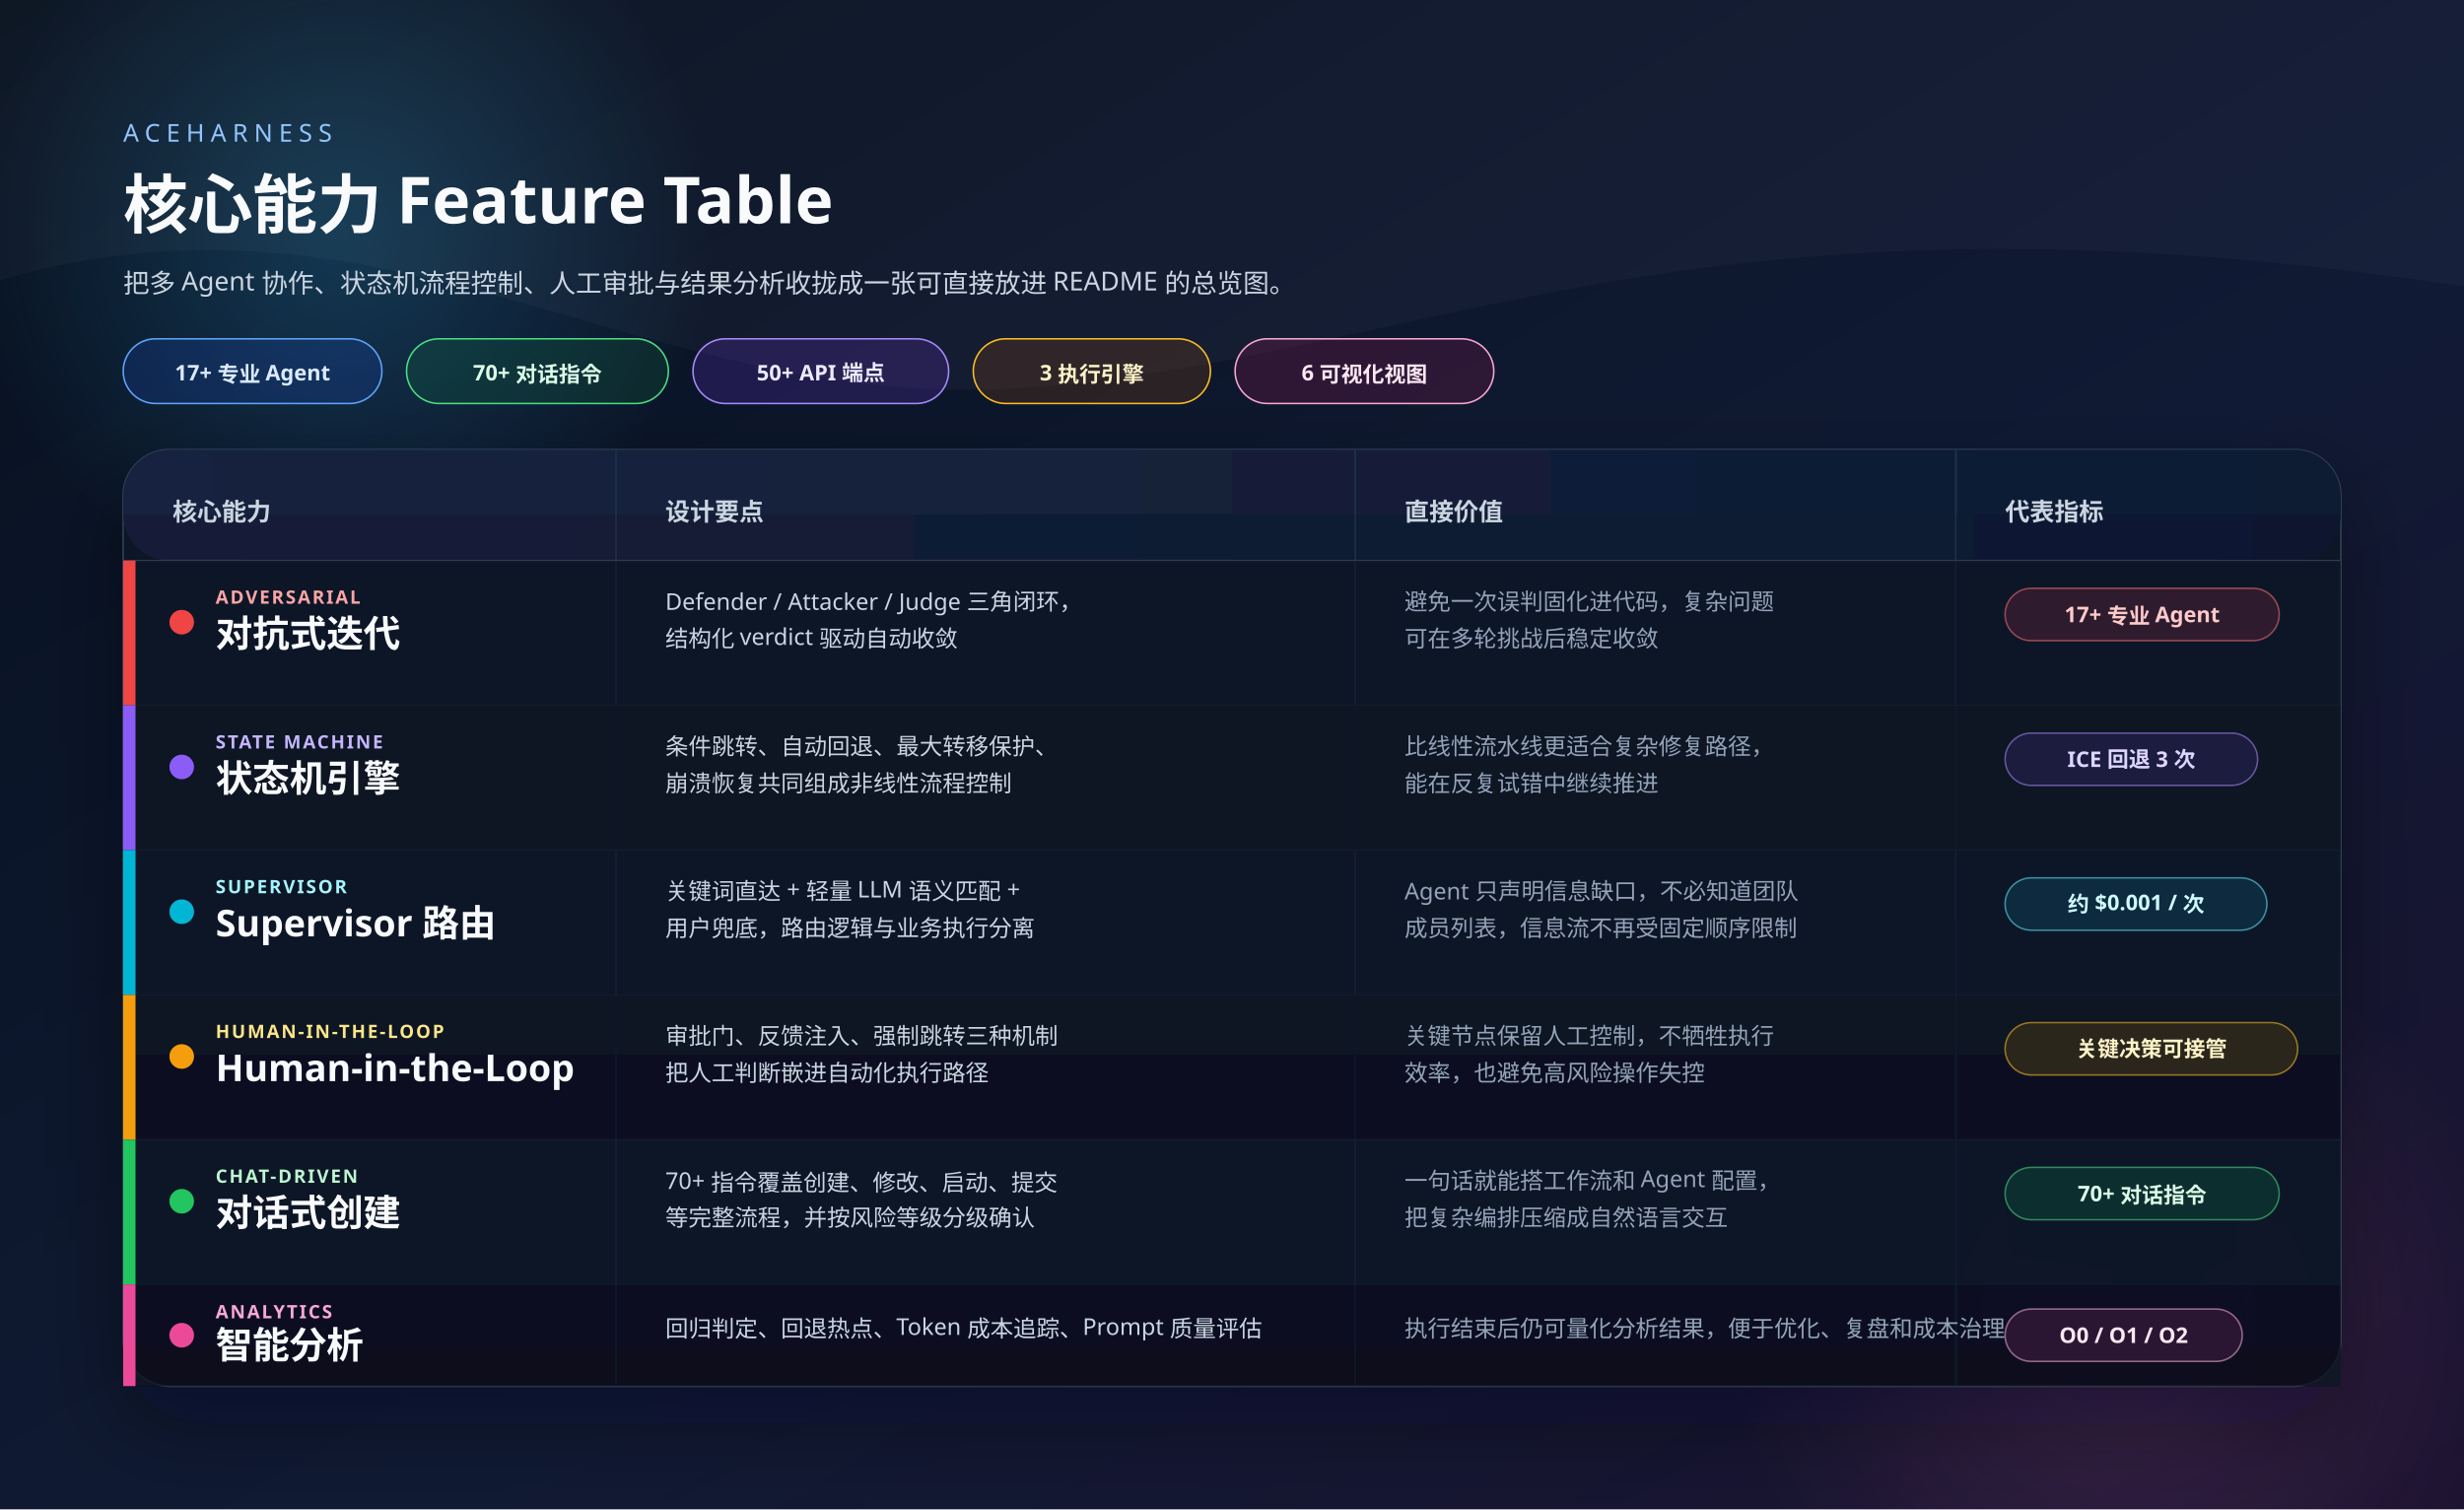
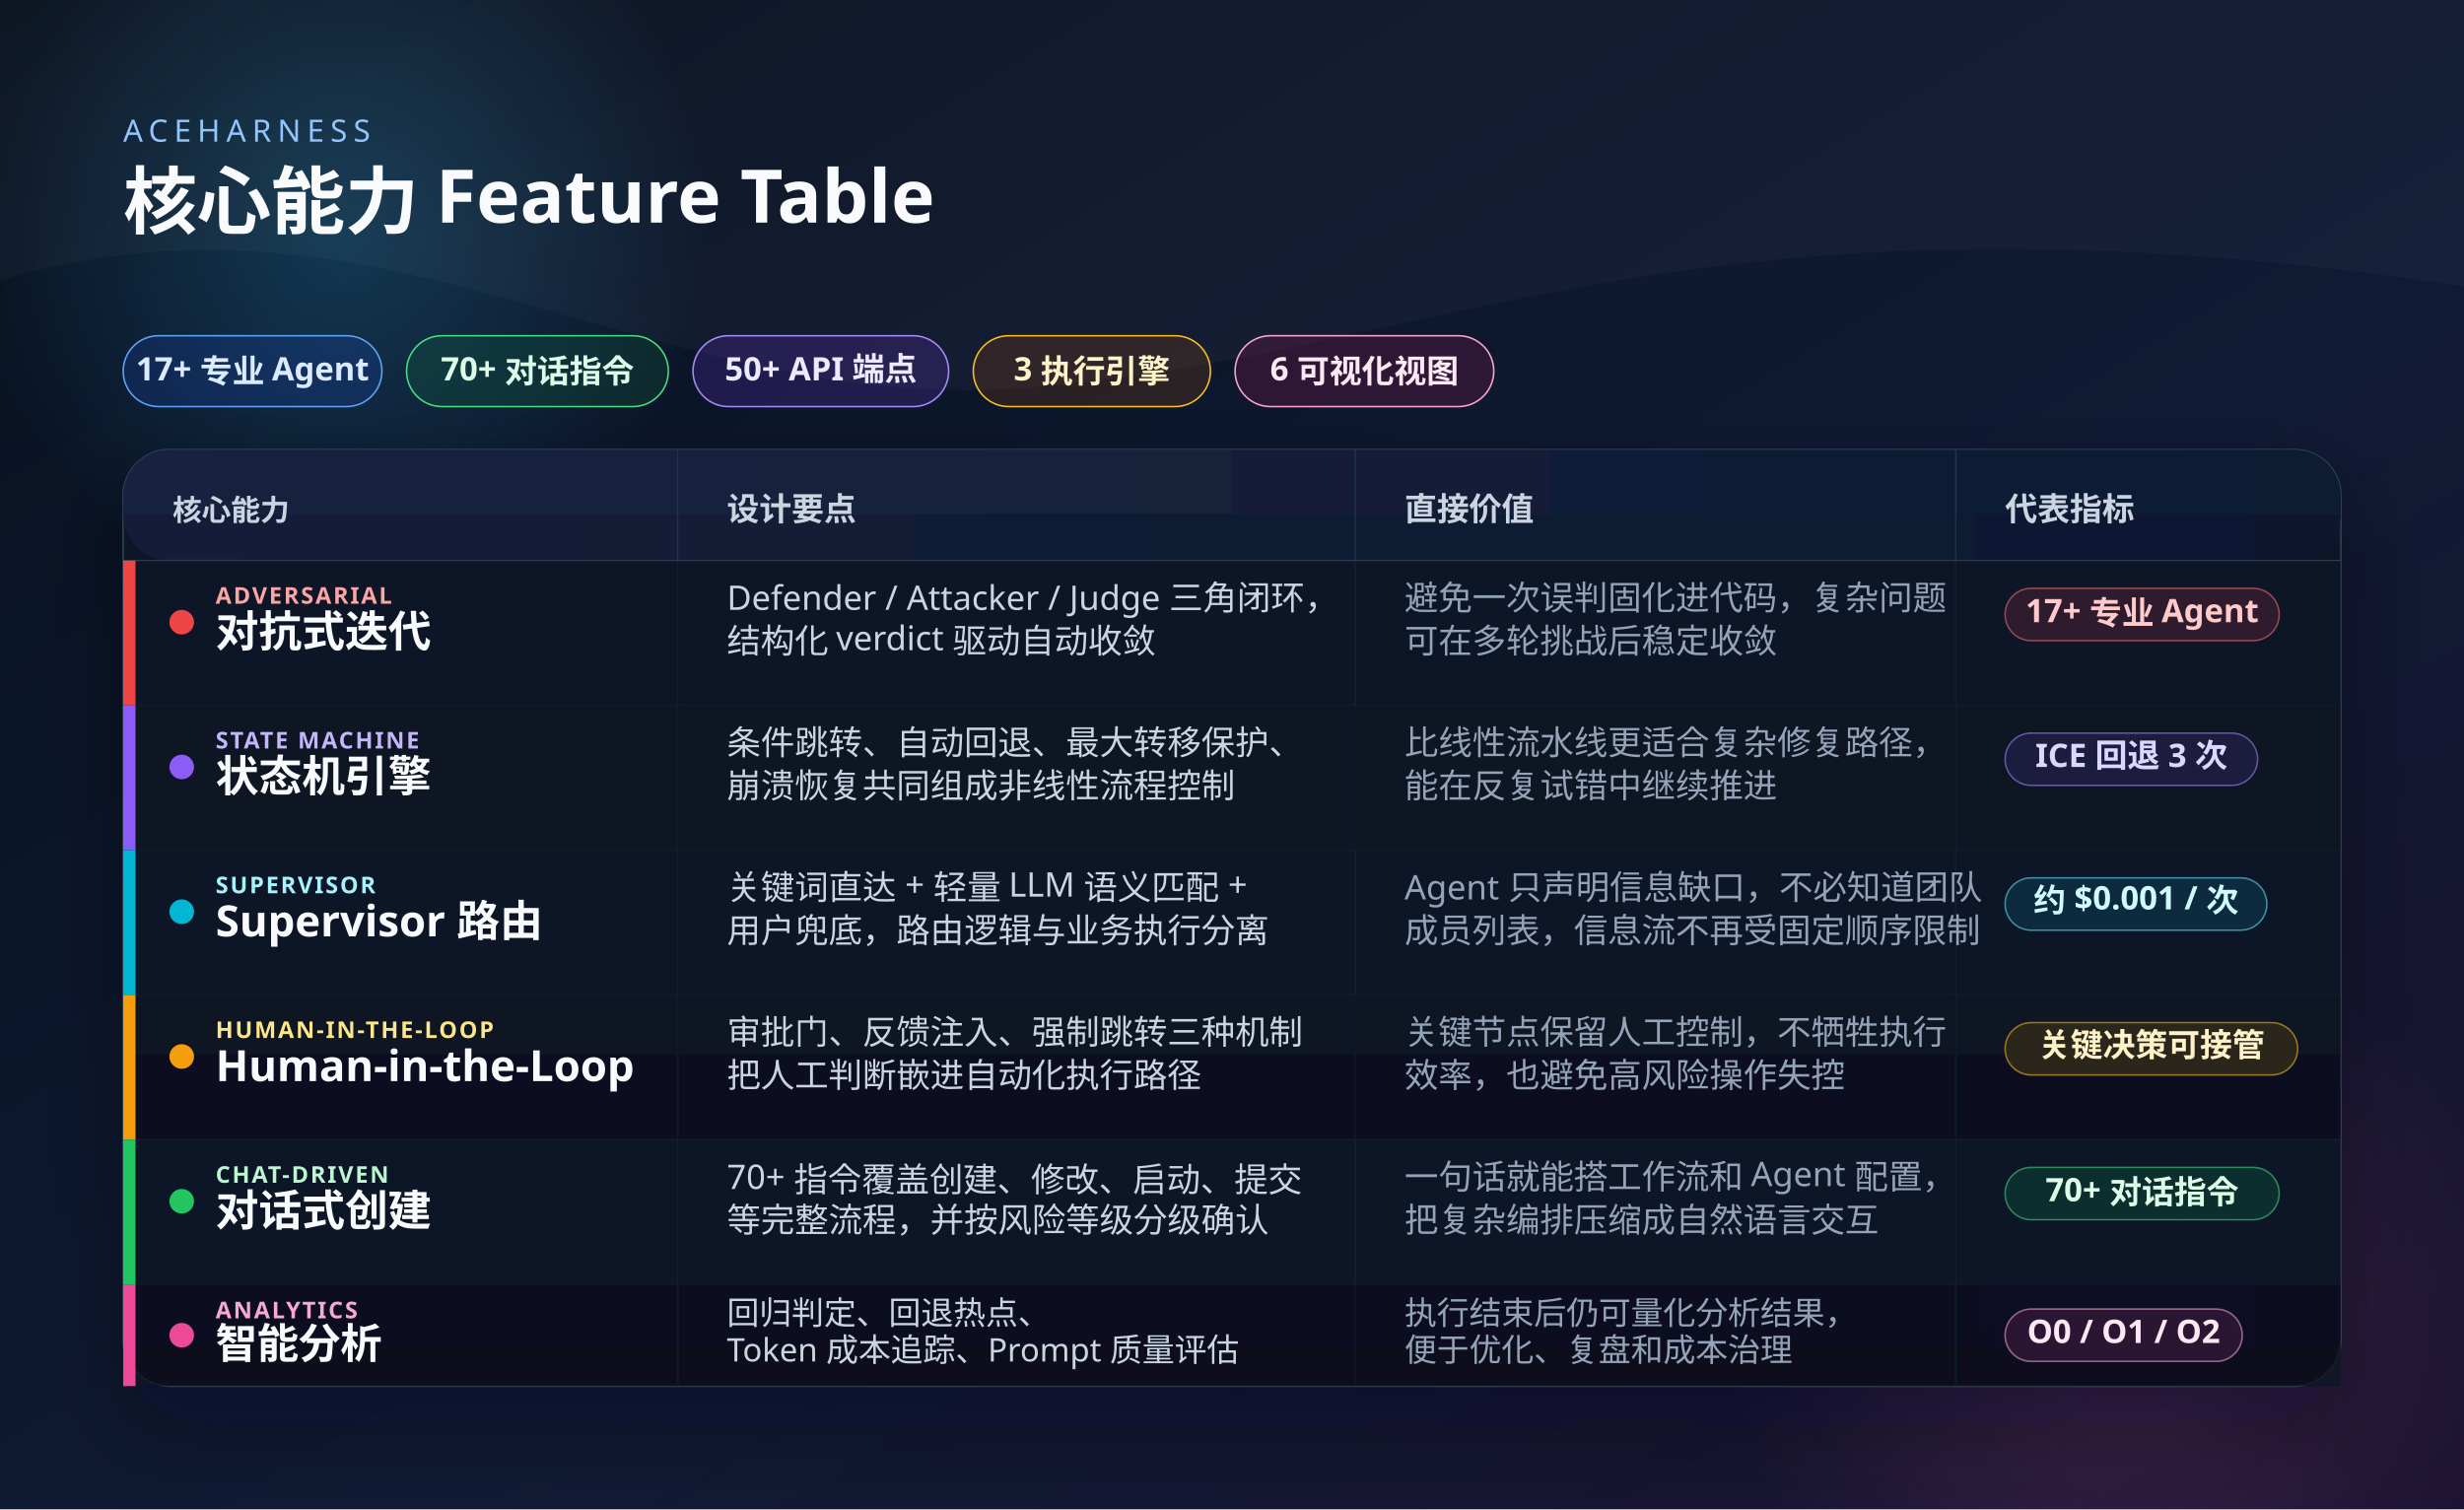
<svg xmlns="http://www.w3.org/2000/svg" viewBox="0 0 1600 980" role="img" aria-labelledby="title desc">
  <defs>
    <linearGradient id="bg" x1="0" y1="0" x2="1" y2="1">
      <stop offset="0%" stop-color="#07111f" />
      <stop offset="58%" stop-color="#101a34" />
      <stop offset="100%" stop-color="#1b1230" />
    </linearGradient>
    <linearGradient id="panelFill" x1="0" y1="0" x2="0" y2="1">
      <stop offset="0%" stop-color="#0f172a" stop-opacity="0.96" />
      <stop offset="100%" stop-color="#0a1020" stop-opacity="0.94" />
    </linearGradient>
    <linearGradient id="headerFill" x1="0" y1="0" x2="1" y2="0">
      <stop offset="0%" stop-color="#16243f" />
      <stop offset="100%" stop-color="#0f1b33" />
    </linearGradient>
    <radialGradient id="glowBlue" cx="50%" cy="50%" r="50%">
      <stop offset="0%" stop-color="#38bdf8" stop-opacity="0.22" />
      <stop offset="100%" stop-color="#38bdf8" stop-opacity="0" />
    </radialGradient>
    <radialGradient id="glowPink" cx="50%" cy="50%" r="50%">
      <stop offset="0%" stop-color="#f472b6" stop-opacity="0.16" />
      <stop offset="100%" stop-color="#f472b6" stop-opacity="0" />
    </radialGradient>
    <filter id="shadow" x="-20%" y="-20%" width="140%" height="160%">
      <feDropShadow dx="0" dy="24" stdDeviation="28" flood-color="#020617" flood-opacity="0.38" />
    </filter>
  </defs>
  <rect width="1600" height="980" fill="url(#bg)" />
  <circle cx="220" cy="150" r="240" fill="url(#glowBlue)" />
  <circle cx="1380" cy="860" r="260" fill="url(#glowPink)" />
  <path d="M0 182C250 108 420 268 662 252C924 234 1098 110 1600 186V0H0Z" fill="#ffffff" fill-opacity="0.03" />
-   <text x="80" y="92" fill="#93c5fd" font-size="16" font-family="Segoe UI, PingFang SC, Microsoft YaHei, sans-serif" letter-spacing="4">ACEHARNESS</text>
-   <text x="80" y="148" fill="#f8fafc" font-size="42" font-weight="700" font-family="Segoe UI, PingFang SC, Microsoft YaHei, sans-serif">核心能力 Feature Table</text>
-   <text x="80" y="190" fill="#cbd5e1" font-size="17" font-family="Segoe UI, PingFang SC, Microsoft YaHei, sans-serif">把多 Agent 协作、状态机流程控制、人工审批与结果分析收拢成一张可直接放进 README 的总览图。</text>
-   <g font-family="Segoe UI, PingFang SC, Microsoft YaHei, sans-serif" font-size="14" font-weight="600">
-     <rect x="80" y="220" width="168" height="42" rx="21" fill="#1d4ed8" fill-opacity="0.18" stroke="#60a5fa" />
+   <text x="80" y="92" fill="#93c5fd" font-size="20" font-family="Segoe UI, PingFang SC, Microsoft YaHei, sans-serif" letter-spacing="4">ACEHARNESS</text>
+   <text x="80" y="148" fill="#f8fafc" font-size="48" font-weight="700" font-family="Segoe UI, PingFang SC, Microsoft YaHei, sans-serif">核心能力 Feature Table</text>
+   <g font-family="Segoe UI, PingFang SC, Microsoft YaHei, sans-serif" font-size="21" font-weight="600">
+     <rect x="80" y="218" width="168" height="46" rx="23" fill="#1d4ed8" fill-opacity="0.18" stroke="#60a5fa" />
    <text x="164" y="247" text-anchor="middle" fill="#dbeafe">17+ 专业 Agent</text>
-     <rect x="264" y="220" width="170" height="42" rx="21" fill="#15803d" fill-opacity="0.18" stroke="#4ade80" />
+     <rect x="264" y="218" width="170" height="46" rx="23" fill="#15803d" fill-opacity="0.18" stroke="#4ade80" />
    <text x="349" y="247" text-anchor="middle" fill="#dcfce7">70+ 对话指令</text>
-     <rect x="450" y="220" width="166" height="42" rx="21" fill="#7c3aed" fill-opacity="0.18" stroke="#a78bfa" />
+     <rect x="450" y="218" width="166" height="46" rx="23" fill="#7c3aed" fill-opacity="0.18" stroke="#a78bfa" />
    <text x="533" y="247" text-anchor="middle" fill="#ede9fe">50+ API 端点</text>
-     <rect x="632" y="220" width="154" height="42" rx="21" fill="#b45309" fill-opacity="0.18" stroke="#fbbf24" />
+     <rect x="632" y="218" width="154" height="46" rx="23" fill="#b45309" fill-opacity="0.18" stroke="#fbbf24" />
    <text x="709" y="247" text-anchor="middle" fill="#fef3c7">3 执行引擎</text>
-     <rect x="802" y="220" width="168" height="42" rx="21" fill="#be185d" fill-opacity="0.18" stroke="#f9a8d4" />
+     <rect x="802" y="218" width="168" height="46" rx="23" fill="#be185d" fill-opacity="0.18" stroke="#f9a8d4" />
    <text x="886" y="247" text-anchor="middle" fill="#fce7f3">6 可视化视图</text>
  </g>
  <g filter="url(#shadow)">
    <rect x="80" y="292" width="1440" height="608" rx="30" fill="url(#panelFill)" stroke="#334155" stroke-width="1.2" />
    <rect x="80" y="292" width="1440" height="72" rx="30" fill="url(#headerFill)" />
    <rect x="80" y="334" width="1440" height="566" fill="#0a1120" fill-opacity="0.22" />
-     <line x1="400" y1="292" x2="400" y2="900" stroke="#233047" />
+     <line x1="440" y1="292" x2="440" y2="900" stroke="#233047" />
    <line x1="880" y1="292" x2="880" y2="900" stroke="#233047" />
    <line x1="1270" y1="292" x2="1270" y2="900" stroke="#233047" />
    <line x1="80" y1="364" x2="1520" y2="364" stroke="#334155" />
    <line x1="80" y1="458" x2="1520" y2="458" stroke="#1f2a3a" />
    <line x1="80" y1="552" x2="1520" y2="552" stroke="#1f2a3a" />
    <line x1="80" y1="646" x2="1520" y2="646" stroke="#1f2a3a" />
    <line x1="80" y1="740" x2="1520" y2="740" stroke="#1f2a3a" />
    <line x1="80" y1="834" x2="1520" y2="834" stroke="#1f2a3a" />
-     <text x="112" y="338" fill="#cbd5e1" font-size="16" font-weight="700" font-family="Segoe UI, PingFang SC, Microsoft YaHei, sans-serif">核心能力</text>
-     <text x="432" y="338" fill="#cbd5e1" font-size="16" font-weight="700" font-family="Segoe UI, PingFang SC, Microsoft YaHei, sans-serif">设计要点</text>
-     <text x="912" y="338" fill="#cbd5e1" font-size="16" font-weight="700" font-family="Segoe UI, PingFang SC, Microsoft YaHei, sans-serif">直接价值</text>
-     <text x="1302" y="338" fill="#cbd5e1" font-size="16" font-weight="700" font-family="Segoe UI, PingFang SC, Microsoft YaHei, sans-serif">代表指标</text>
+     <text x="112" y="338" fill="#cbd5e1" font-size="19" font-weight="700" font-family="Segoe UI, PingFang SC, Microsoft YaHei, sans-serif">核心能力</text>
+     <text x="472" y="338" fill="#cbd5e1" font-size="21" font-weight="700" font-family="Segoe UI, PingFang SC, Microsoft YaHei, sans-serif">设计要点</text>
+     <text x="912" y="338" fill="#cbd5e1" font-size="21" font-weight="700" font-family="Segoe UI, PingFang SC, Microsoft YaHei, sans-serif">直接价值</text>
+     <text x="1302" y="338" fill="#cbd5e1" font-size="21" font-weight="700" font-family="Segoe UI, PingFang SC, Microsoft YaHei, sans-serif">代表指标</text>
    <rect x="80" y="364" width="1440" height="94" fill="#0f172a" fill-opacity="0.66" />
    <rect x="80" y="458" width="1440" height="94" fill="#0b1220" fill-opacity="0.72" />
    <rect x="80" y="552" width="1440" height="94" fill="#0f172a" fill-opacity="0.66" />
    <rect x="80" y="646" width="1440" height="94" fill="#0b1220" fill-opacity="0.72" />
    <rect x="80" y="740" width="1440" height="94" fill="#0f172a" fill-opacity="0.66" />
    <rect x="80" y="834" width="1440" height="66" fill="#0b1220" fill-opacity="0.72" />
    <g font-family="Segoe UI, PingFang SC, Microsoft YaHei, sans-serif">
      <rect x="80" y="364" width="8" height="94" fill="#ef4444" />
      <circle cx="118" cy="404" r="8" fill="#ef4444" />
-       <text x="140" y="392" fill="#fca5a5" font-size="12" font-weight="700" letter-spacing="1.2">ADVERSARIAL</text>
-       <text x="140" y="420" fill="#f8fafc" font-size="24" font-weight="700">对抗式迭代</text>
-       <text x="432" y="396" fill="#cbd5e1" font-size="15">
-         <tspan x="432" dy="0">Defender / Attacker / Judge 三角闭环，</tspan>
-         <tspan x="432" dy="24">结构化 verdict 驱动自动收敛</tspan>
+       <text x="140" y="392" fill="#fca5a5" font-size="15" font-weight="700" letter-spacing="1.2">ADVERSARIAL</text>
+       <text x="140" y="420" fill="#f8fafc" font-size="28" font-weight="700">对抗式迭代</text>
+       <text x="472" y="396" fill="#cbd5e1" font-size="22">
+         <tspan x="472" dy="0">Defender / Attacker / Judge 三角闭环，</tspan>
+         <tspan x="472" dy="28">结构化 verdict 驱动自动收敛</tspan>
      </text>
-       <text x="912" y="396" fill="#94a3b8" font-size="15">
+       <text x="912" y="396" fill="#94a3b8" font-size="22">
        <tspan x="912" dy="0">避免一次误判固化进代码，复杂问题</tspan>
-         <tspan x="912" dy="24">可在多轮挑战后稳定收敛</tspan>
+         <tspan x="912" dy="28">可在多轮挑战后稳定收敛</tspan>
      </text>
      <rect x="1302" y="382" width="178" height="34" rx="17" fill="#ef4444" fill-opacity="0.14" stroke="#f87171" stroke-opacity="0.56" />
-       <text x="1391" y="404" text-anchor="middle" fill="#fecaca" font-size="14" font-weight="700">17+ 专业 Agent</text>
+       <text x="1391" y="404" text-anchor="middle" fill="#fecaca" font-size="21" font-weight="700">17+ 专业 Agent</text>
      <rect x="80" y="458" width="8" height="94" fill="#8b5cf6" />
      <circle cx="118" cy="498" r="8" fill="#8b5cf6" />
-       <text x="140" y="486" fill="#c4b5fd" font-size="12" font-weight="700" letter-spacing="1.2">STATE MACHINE</text>
-       <text x="140" y="514" fill="#f8fafc" font-size="24" font-weight="700">状态机引擎</text>
-       <text x="432" y="490" fill="#cbd5e1" font-size="15">
-         <tspan x="432" dy="0">条件跳转、自动回退、最大转移保护、</tspan>
-         <tspan x="432" dy="24">崩溃恢复共同组成非线性流程控制</tspan>
+       <text x="140" y="486" fill="#c4b5fd" font-size="15" font-weight="700" letter-spacing="1.2">STATE MACHINE</text>
+       <text x="140" y="514" fill="#f8fafc" font-size="28" font-weight="700">状态机引擎</text>
+       <text x="472" y="490" fill="#cbd5e1" font-size="22">
+         <tspan x="472" dy="0">条件跳转、自动回退、最大转移保护、</tspan>
+         <tspan x="472" dy="28">崩溃恢复共同组成非线性流程控制</tspan>
      </text>
-       <text x="912" y="490" fill="#94a3b8" font-size="15">
+       <text x="912" y="490" fill="#94a3b8" font-size="22">
        <tspan x="912" dy="0">比线性流水线更适合复杂修复路径，</tspan>
-         <tspan x="912" dy="24">能在反复试错中继续推进</tspan>
+         <tspan x="912" dy="28">能在反复试错中继续推进</tspan>
      </text>
      <rect x="1302" y="476" width="164" height="34" rx="17" fill="#8b5cf6" fill-opacity="0.14" stroke="#a78bfa" stroke-opacity="0.56" />
-       <text x="1384" y="498" text-anchor="middle" fill="#ddd6fe" font-size="14" font-weight="700">ICE 回退 3 次</text>
+       <text x="1384" y="498" text-anchor="middle" fill="#ddd6fe" font-size="21" font-weight="700">ICE 回退 3 次</text>
      <rect x="80" y="552" width="8" height="94" fill="#06b6d4" />
      <circle cx="118" cy="592" r="8" fill="#06b6d4" />
-       <text x="140" y="580" fill="#a5f3fc" font-size="12" font-weight="700" letter-spacing="1.2">SUPERVISOR</text>
-       <text x="140" y="608" fill="#f8fafc" font-size="24" font-weight="700">Supervisor 路由</text>
-       <text x="432" y="584" fill="#cbd5e1" font-size="15">
-         <tspan x="432" dy="0">关键词直达 + 轻量 LLM 语义匹配 +</tspan>
-         <tspan x="432" dy="24">用户兜底，路由逻辑与业务执行分离</tspan>
+       <text x="140" y="580" fill="#a5f3fc" font-size="15" font-weight="700" letter-spacing="1.2">SUPERVISOR</text>
+       <text x="140" y="608" fill="#f8fafc" font-size="28" font-weight="700">Supervisor 路由</text>
+       <text x="472" y="584" fill="#cbd5e1" font-size="22">
+         <tspan x="472" dy="0">关键词直达 + 轻量 LLM 语义匹配 +</tspan>
+         <tspan x="472" dy="28">用户兜底，路由逻辑与业务执行分离</tspan>
      </text>
-       <text x="912" y="584" fill="#94a3b8" font-size="15">
+       <text x="912" y="584" fill="#94a3b8" font-size="22">
        <tspan x="912" dy="0">Agent 只声明信息缺口，不必知道团队</tspan>
-         <tspan x="912" dy="24">成员列表，信息流不再受固定顺序限制</tspan>
+         <tspan x="912" dy="28">成员列表，信息流不再受固定顺序限制</tspan>
      </text>
      <rect x="1302" y="570" width="170" height="34" rx="17" fill="#06b6d4" fill-opacity="0.14" stroke="#67e8f9" stroke-opacity="0.56" />
-       <text x="1387" y="592" text-anchor="middle" fill="#cffafe" font-size="14" font-weight="700">约 $0.001 / 次</text>
+       <text x="1387" y="592" text-anchor="middle" fill="#cffafe" font-size="21" font-weight="700">约 $0.001 / 次</text>
      <rect x="80" y="646" width="8" height="94" fill="#f59e0b" />
      <circle cx="118" cy="686" r="8" fill="#f59e0b" />
-       <text x="140" y="674" fill="#fde68a" font-size="12" font-weight="700" letter-spacing="1.2">HUMAN-IN-THE-LOOP</text>
-       <text x="140" y="702" fill="#f8fafc" font-size="24" font-weight="700">Human-in-the-Loop</text>
-       <text x="432" y="678" fill="#cbd5e1" font-size="15">
-         <tspan x="432" dy="0">审批门、反馈注入、强制跳转三种机制</tspan>
-         <tspan x="432" dy="24">把人工判断嵌进自动化执行路径</tspan>
+       <text x="140" y="674" fill="#fde68a" font-size="15" font-weight="700" letter-spacing="1.2">HUMAN-IN-THE-LOOP</text>
+       <text x="140" y="702" fill="#f8fafc" font-size="28" font-weight="700">Human-in-the-Loop</text>
+       <text x="472" y="678" fill="#cbd5e1" font-size="22">
+         <tspan x="472" dy="0">审批门、反馈注入、强制跳转三种机制</tspan>
+         <tspan x="472" dy="28">把人工判断嵌进自动化执行路径</tspan>
      </text>
-       <text x="912" y="678" fill="#94a3b8" font-size="15">
+       <text x="912" y="678" fill="#94a3b8" font-size="22">
        <tspan x="912" dy="0">关键节点保留人工控制，不牺牲执行</tspan>
-         <tspan x="912" dy="24">效率，也避免高风险操作失控</tspan>
+         <tspan x="912" dy="28">效率，也避免高风险操作失控</tspan>
      </text>
      <rect x="1302" y="664" width="190" height="34" rx="17" fill="#f59e0b" fill-opacity="0.14" stroke="#fbbf24" stroke-opacity="0.56" />
-       <text x="1397" y="686" text-anchor="middle" fill="#fef3c7" font-size="14" font-weight="700">关键决策可接管</text>
+       <text x="1397" y="686" text-anchor="middle" fill="#fef3c7" font-size="21" font-weight="700">关键决策可接管</text>
      <rect x="80" y="740" width="8" height="94" fill="#22c55e" />
      <circle cx="118" cy="780" r="8" fill="#22c55e" />
-       <text x="140" y="768" fill="#bbf7d0" font-size="12" font-weight="700" letter-spacing="1.2">CHAT-DRIVEN</text>
-       <text x="140" y="796" fill="#f8fafc" font-size="24" font-weight="700">对话式创建</text>
-       <text x="432" y="772" fill="#cbd5e1" font-size="15">
-         <tspan x="432" dy="0">70+ 指令覆盖创建、修改、启动、提交</tspan>
-         <tspan x="432" dy="24">等完整流程，并按风险等级分级确认</tspan>
+       <text x="140" y="768" fill="#bbf7d0" font-size="15" font-weight="700" letter-spacing="1.2">CHAT-DRIVEN</text>
+       <text x="140" y="796" fill="#f8fafc" font-size="28" font-weight="700">对话式创建</text>
+       <text x="472" y="772" fill="#cbd5e1" font-size="22">
+         <tspan x="472" dy="0">70+ 指令覆盖创建、修改、启动、提交</tspan>
+         <tspan x="472" dy="28">等完整流程，并按风险等级分级确认</tspan>
      </text>
-       <text x="912" y="772" fill="#94a3b8" font-size="15">
+       <text x="912" y="772" fill="#94a3b8" font-size="22">
        <tspan x="912" dy="0">一句话就能搭工作流和 Agent 配置，</tspan>
-         <tspan x="912" dy="24">把复杂编排压缩成自然语言交互</tspan>
+         <tspan x="912" dy="28">把复杂编排压缩成自然语言交互</tspan>
      </text>
      <rect x="1302" y="758" width="178" height="34" rx="17" fill="#22c55e" fill-opacity="0.14" stroke="#4ade80" stroke-opacity="0.56" />
-       <text x="1391" y="780" text-anchor="middle" fill="#dcfce7" font-size="14" font-weight="700">70+ 对话指令</text>
+       <text x="1391" y="780" text-anchor="middle" fill="#dcfce7" font-size="21" font-weight="700">70+ 对话指令</text>
      <rect x="80" y="834" width="8" height="66" fill="#ec4899" />
      <circle cx="118" cy="867" r="8" fill="#ec4899" />
-       <text x="140" y="856" fill="#f9a8d4" font-size="12" font-weight="700" letter-spacing="1.2">ANALYTICS</text>
-       <text x="140" y="882" fill="#f8fafc" font-size="24" font-weight="700">智能分析</text>
-       <text x="432" y="868" fill="#cbd5e1" font-size="15">回归判定、回退热点、Token 成本追踪、Prompt 质量评估</text>
-       <text x="912" y="868" fill="#94a3b8" font-size="15">执行结束后仍可量化分析结果，便于优化、复盘和成本治理</text>
+       <text x="140" y="856" fill="#f9a8d4" font-size="15" font-weight="700" letter-spacing="1.2">ANALYTICS</text>
+       <text x="140" y="882" fill="#f8fafc" font-size="27" font-weight="700">智能分析</text>
+       <text x="472" y="860" fill="#cbd5e1" font-size="21">
+         <tspan x="472" dy="0">回归判定、回退热点、</tspan>
+         <tspan x="472" dy="24">Token 成本追踪、Prompt 质量评估</tspan>
+       </text>
+       <text x="912" y="860" fill="#94a3b8" font-size="21">
+         <tspan x="912" dy="0">执行结束后仍可量化分析结果，</tspan>
+         <tspan x="912" dy="24">便于优化、复盘和成本治理</tspan>
+       </text>
      <rect x="1302" y="850" width="154" height="34" rx="17" fill="#ec4899" fill-opacity="0.14" stroke="#f9a8d4" stroke-opacity="0.56" />
-       <text x="1379" y="872" text-anchor="middle" fill="#fce7f3" font-size="14" font-weight="700">O0 / O1 / O2</text>
+       <text x="1379" y="872" text-anchor="middle" fill="#fce7f3" font-size="21" font-weight="700">O0 / O1 / O2</text>
    </g>
  </g>
</svg>
